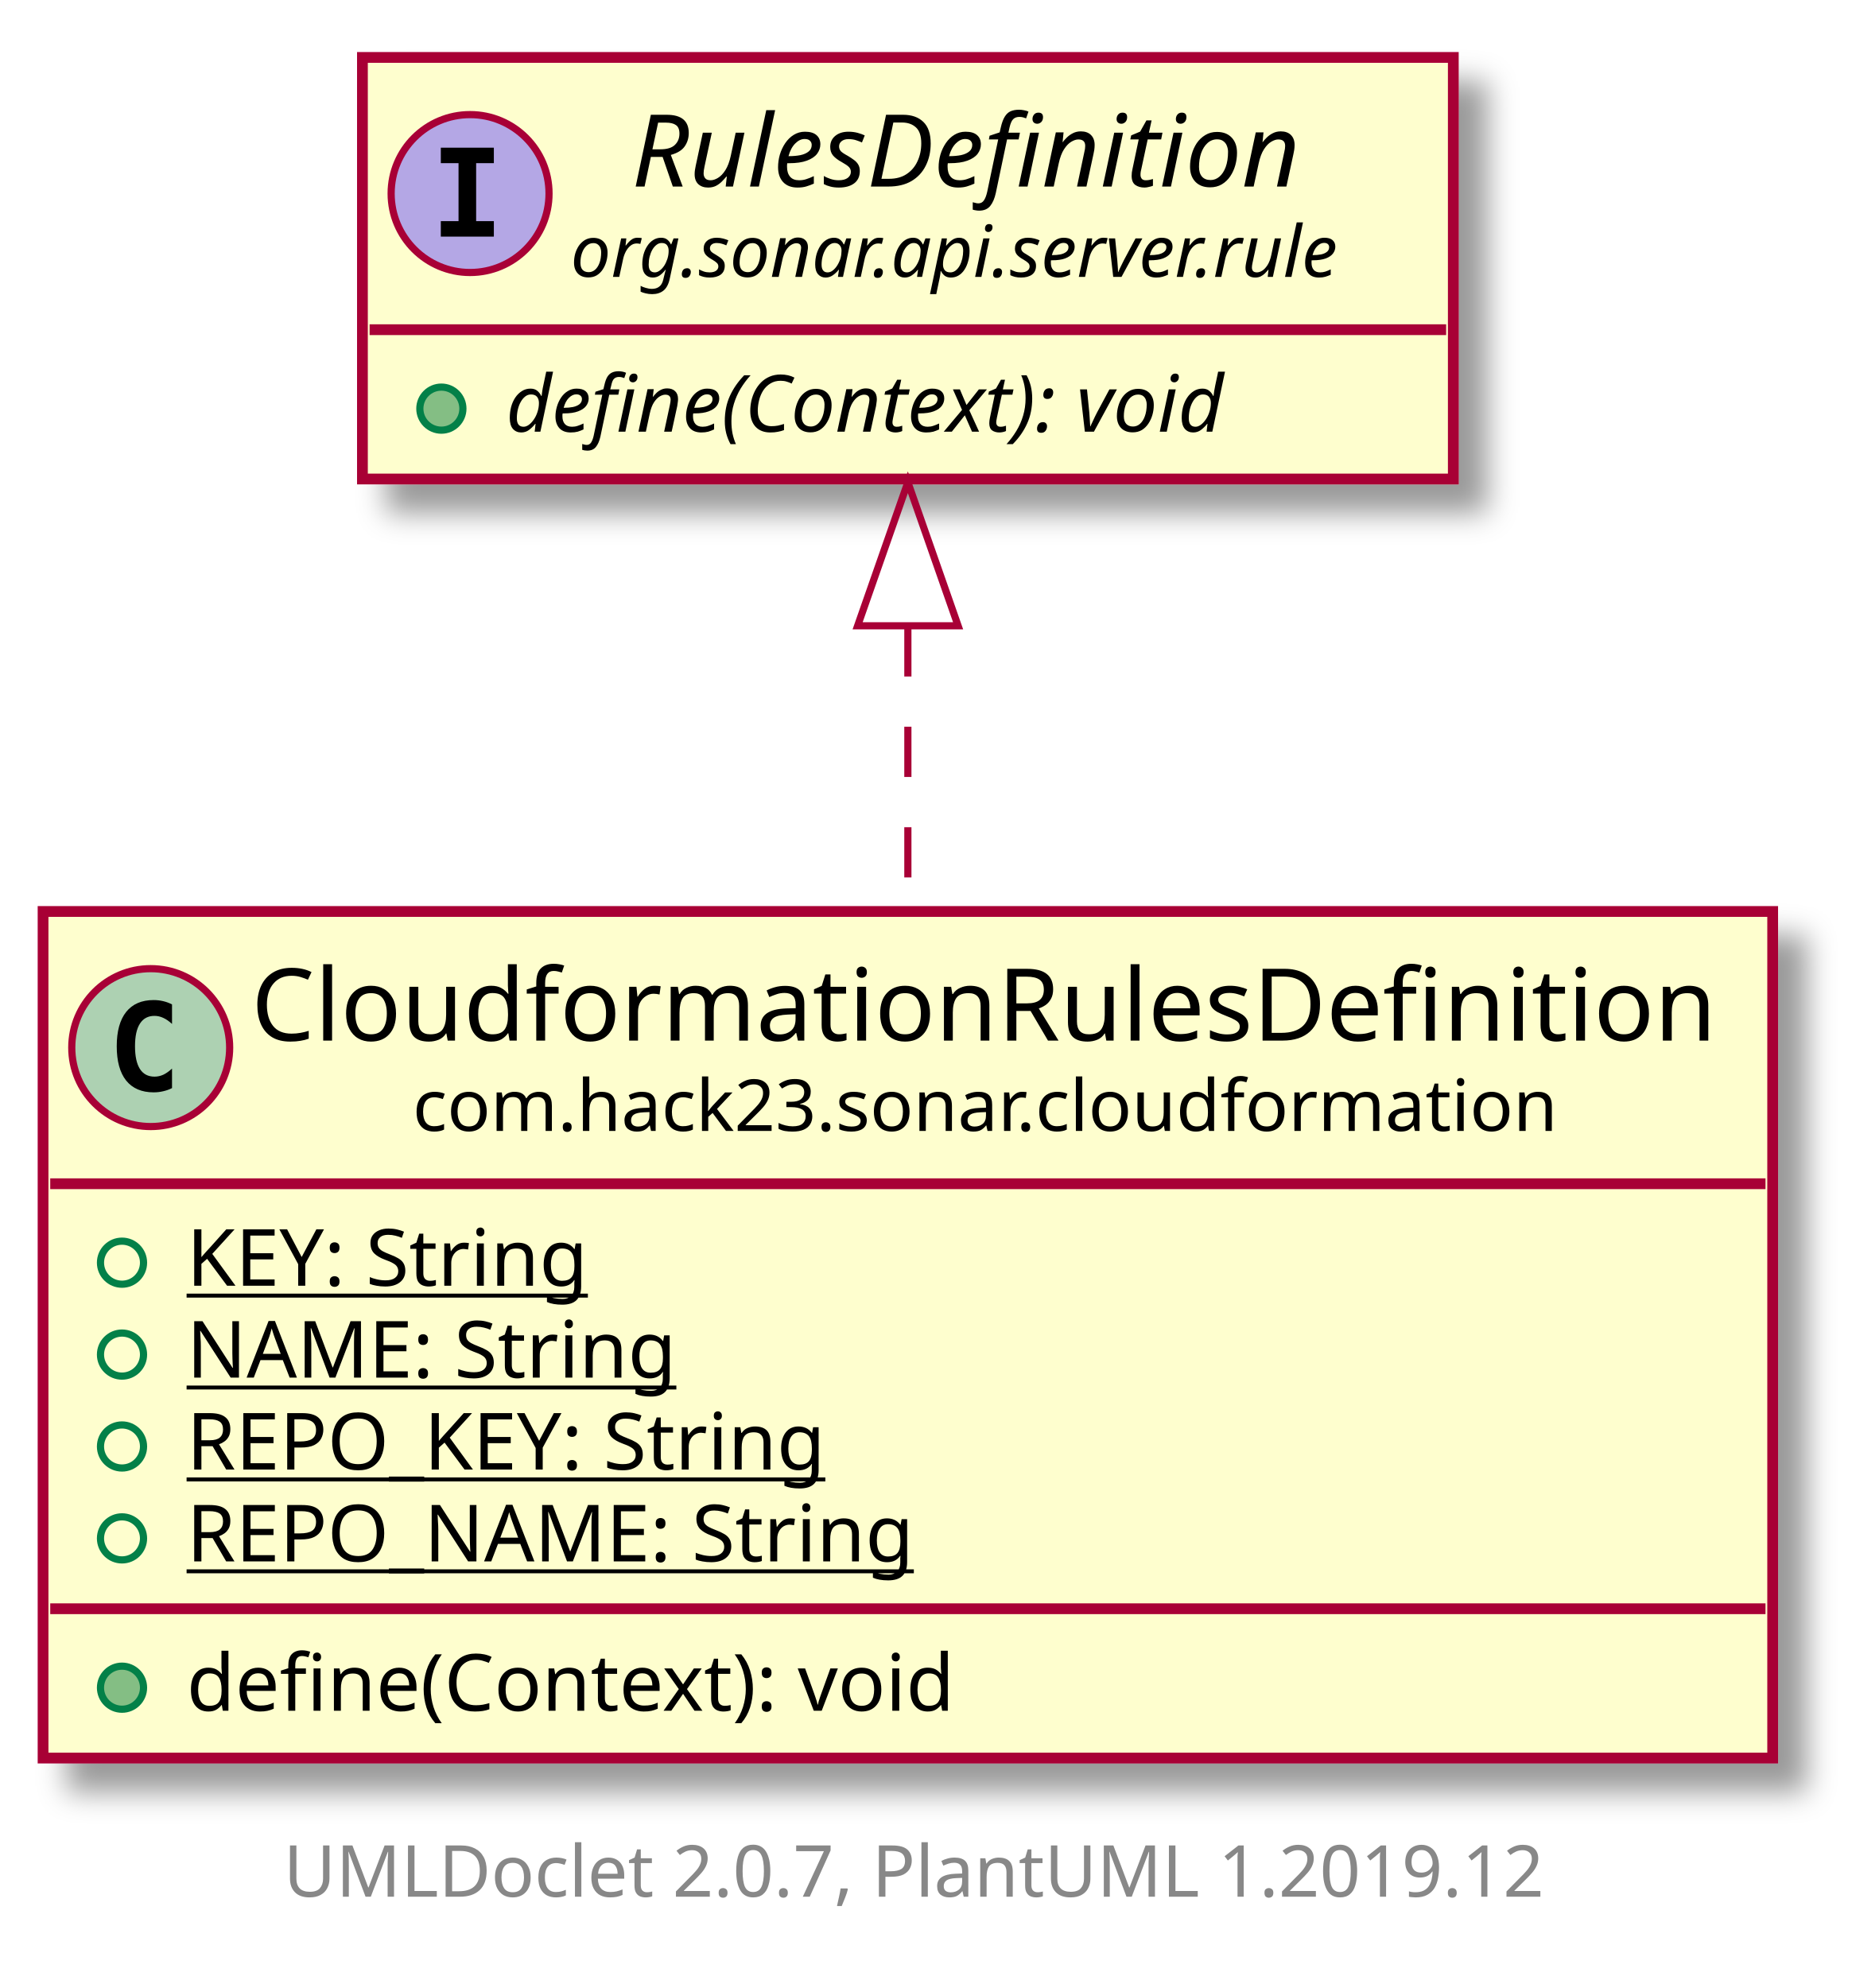
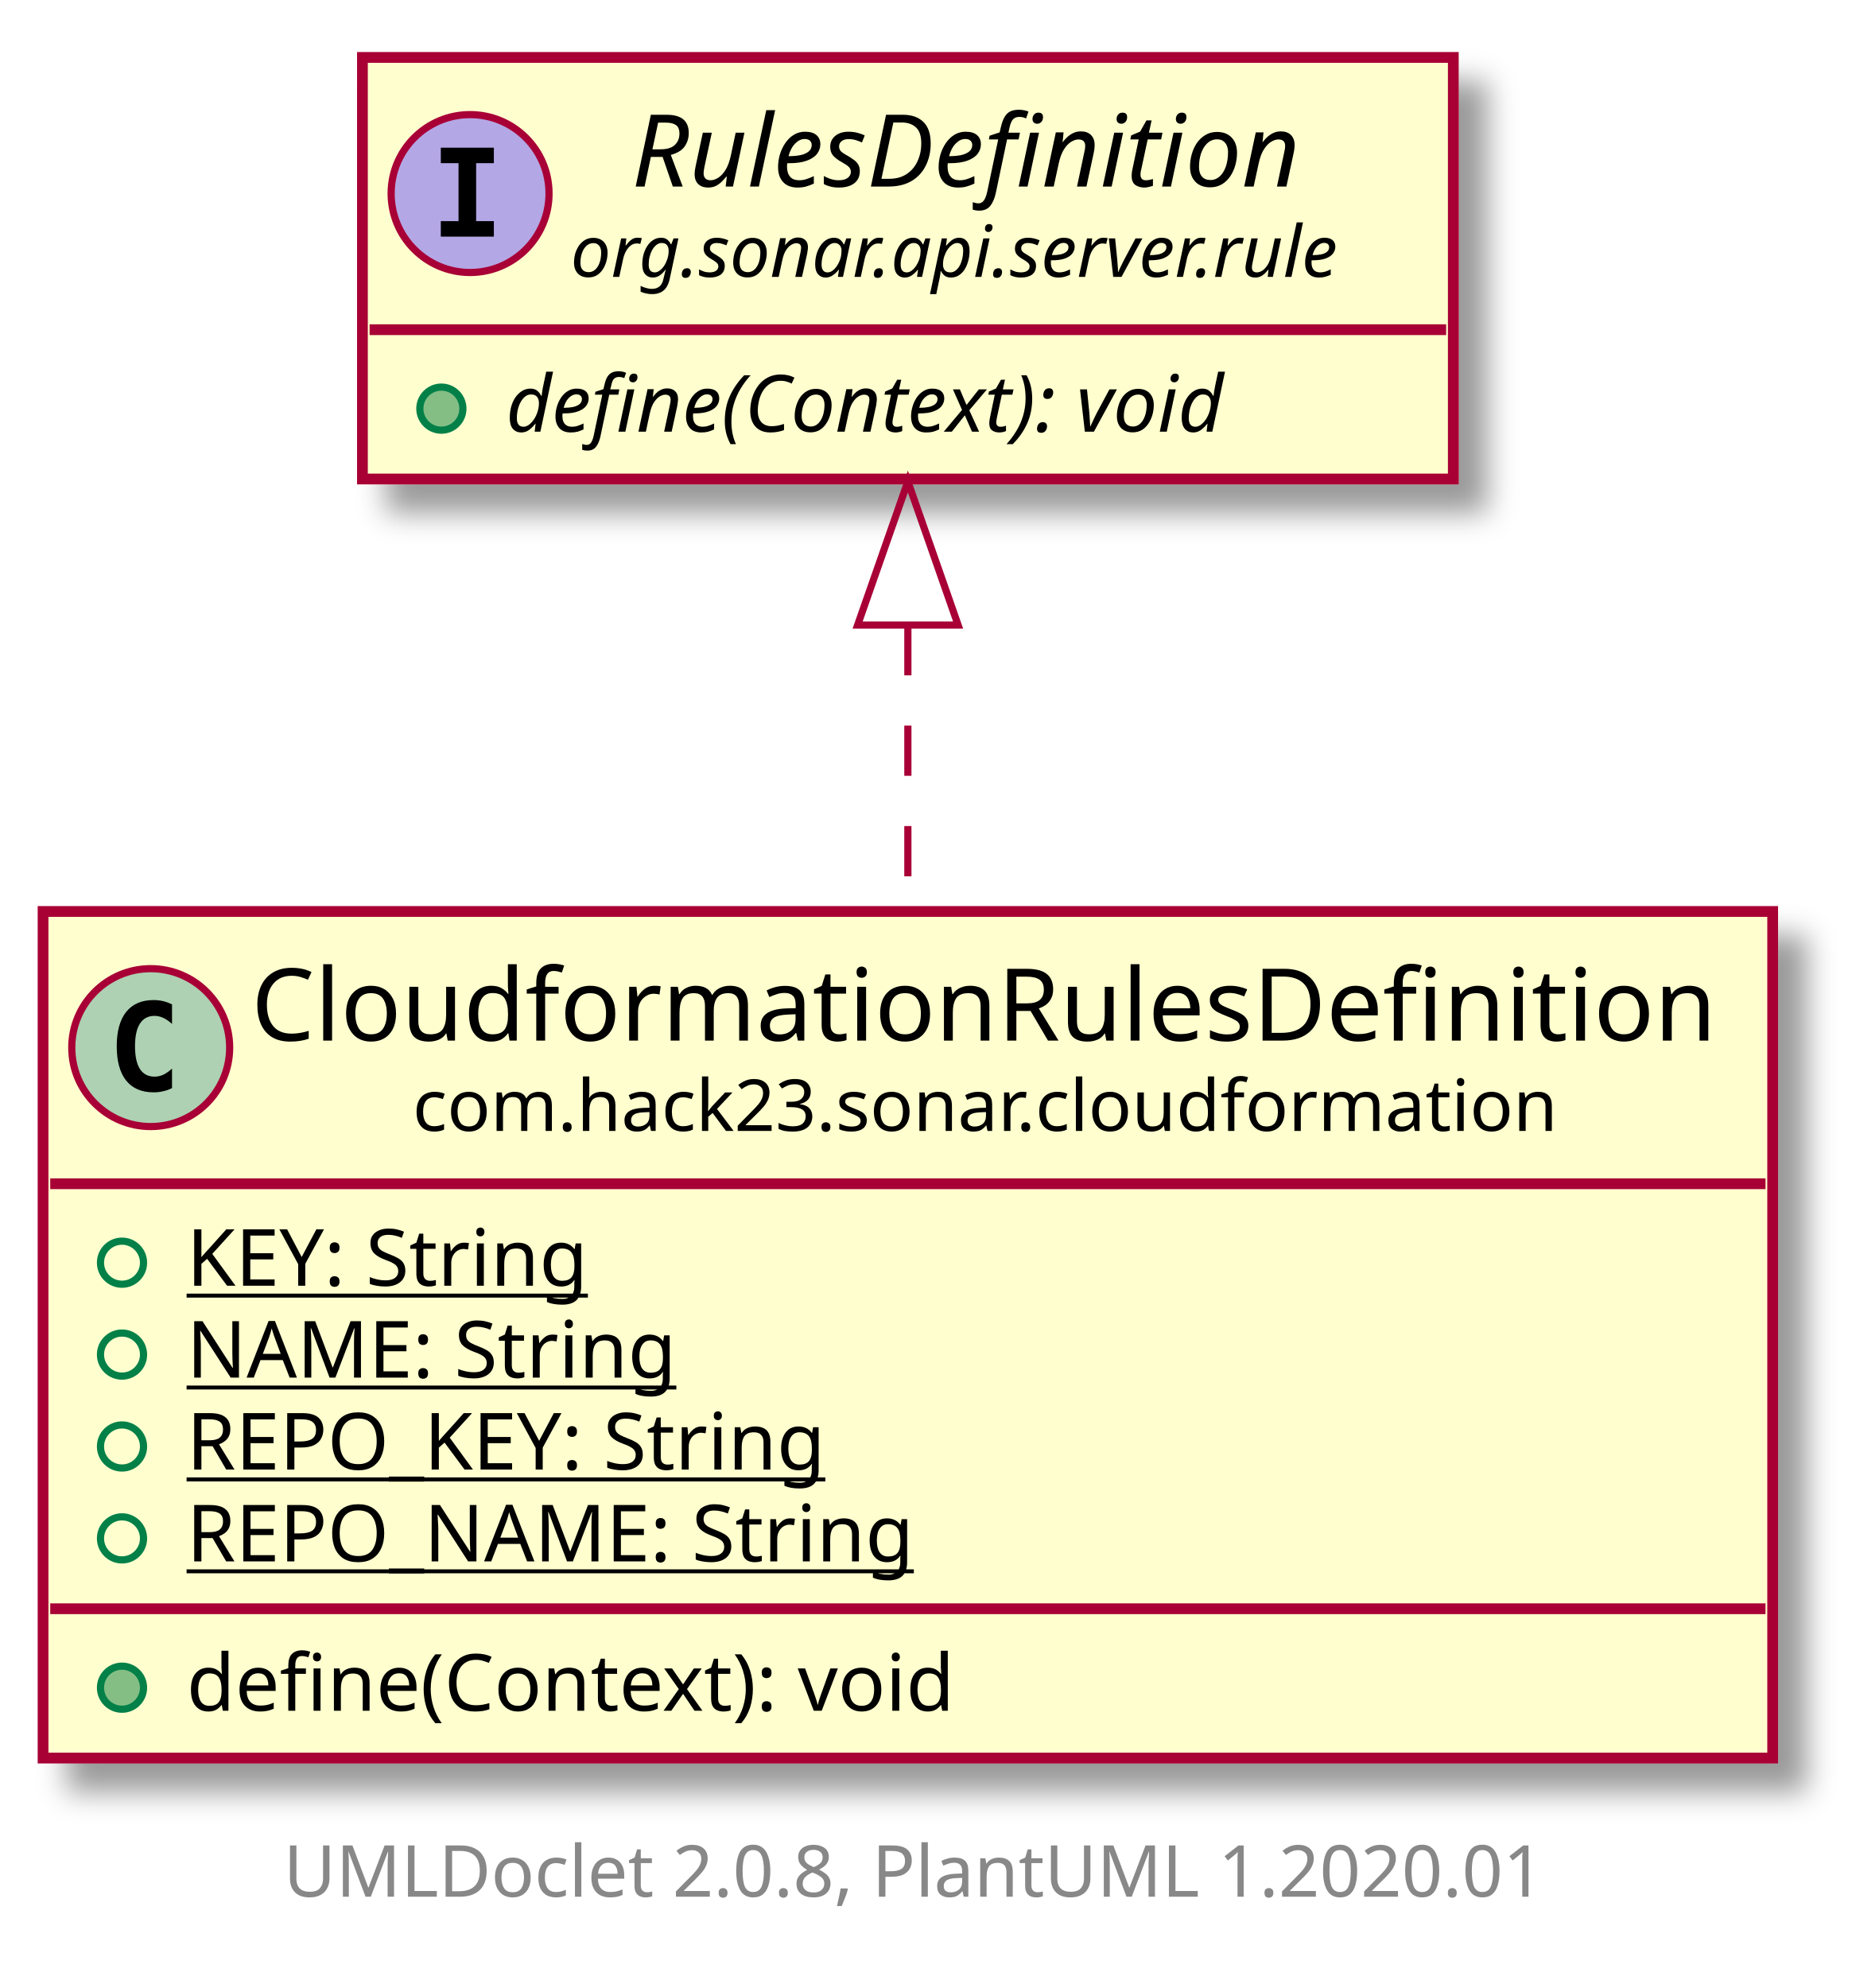
<svg xmlns="http://www.w3.org/2000/svg" xmlns:xlink="http://www.w3.org/1999/xlink" contentScriptType="application/ecmascript" contentStyleType="text/css" height="277px" preserveAspectRatio="none" style="width:258px;height:277px;" version="1.1" viewBox="0 0 258 277" width="258px" zoomAndPan="magnify">
  <defs>
-     <filter height="300%" id="f1pfjrpn7alvx1" width="300%" x="-1" y="-1">
+     <filter height="300%" id="ffah83dsmnr86" width="300%" x="-1" y="-1">
      <feGaussianBlur result="blurOut" stdDeviation="2.0" />
      <feColorMatrix in="blurOut" result="blurOut2" type="matrix" values="0 0 0 0 0 0 0 0 0 0 0 0 0 0 0 0 0 0 .4 0" />
      <feOffset dx="4.0" dy="4.0" in="blurOut2" result="blurOut3" />
      <feBlend in="SourceGraphic" in2="blurOut3" mode="normal" />
    </filter>
  </defs>
  <g>
    <a href="CloudformationRulesDefinition.html" target="_top" title="CloudformationRulesDefinition.html" xlink:actuate="onRequest" xlink:href="CloudformationRulesDefinition.html" xlink:show="new" xlink:title="CloudformationRulesDefinition.html" xlink:type="simple">
-       <rect fill="#FEFECE" filter="url(#f1pfjrpn7alvx1)" height="117.961" id="com.hack23.sonar.cloudformation.CloudformationRulesDefinition" style="stroke: #A80036; stroke-width: 1.5;" width="241" x="6" y="127" />
+       <rect fill="#FEFECE" filter="url(#ffah83dsmnr86)" height="117.961" id="com.hack23.sonar.cloudformation.CloudformationRulesDefinition" style="stroke: #A80036; stroke-width: 1.5;" width="241" x="6" y="127" />
      <ellipse cx="21" cy="145.969" fill="#ADD1B2" rx="11" ry="11" style="stroke: #A80036; stroke-width: 1.0;" />
      <path d="M23.969,151.609 Q23.391,151.906 22.75,152.047 Q22.109,152.203 21.406,152.203 Q18.906,152.203 17.578,150.562 Q16.266,148.906 16.266,145.781 Q16.266,142.656 17.578,141 Q18.906,139.344 21.406,139.344 Q22.109,139.344 22.75,139.5 Q23.406,139.656 23.969,139.953 L23.969,142.672 Q23.344,142.094 22.75,141.828 Q22.156,141.547 21.531,141.547 Q20.188,141.547 19.5,142.625 Q18.812,143.688 18.812,145.781 Q18.812,147.875 19.5,148.953 Q20.188,150.016 21.531,150.016 Q22.156,150.016 22.75,149.75 Q23.344,149.469 23.969,148.891 L23.969,151.609 Z " />
      <text fill="#000000" font-family="sans-serif" font-size="14" lengthAdjust="spacingAndGlyphs" textLength="209" x="35" y="144.995">CloudformationRulesDefinition</text>
      <text fill="#000000" font-family="sans-serif" font-size="10" lengthAdjust="spacingAndGlyphs" textLength="164" x="57.5" y="157.579">com.hack23.sonar.cloudformation</text>
      <line style="stroke: #A80036; stroke-width: 1.5;" x1="7" x2="246" y1="164.938" y2="164.938" />
      <ellipse cx="17" cy="175.938" fill="none" rx="3" ry="3" style="stroke: #038048; stroke-width: 1.0;" />
      <text fill="#000000" font-family="sans-serif" font-size="11" lengthAdjust="spacingAndGlyphs" text-decoration="underline" textLength="63" x="26" y="179.148">KEY: String</text>
      <ellipse cx="17" cy="188.742" fill="none" rx="3" ry="3" style="stroke: #038048; stroke-width: 1.0;" />
      <text fill="#000000" font-family="sans-serif" font-size="11" lengthAdjust="spacingAndGlyphs" text-decoration="underline" textLength="73" x="26" y="191.953">NAME: String</text>
      <ellipse cx="17" cy="201.547" fill="none" rx="3" ry="3" style="stroke: #038048; stroke-width: 1.0;" />
      <text fill="#000000" font-family="sans-serif" font-size="11" lengthAdjust="spacingAndGlyphs" text-decoration="underline" textLength="99" x="26" y="204.757">REPO_KEY: String</text>
      <ellipse cx="17" cy="214.352" fill="none" rx="3" ry="3" style="stroke: #038048; stroke-width: 1.0;" />
      <text fill="#000000" font-family="sans-serif" font-size="11" lengthAdjust="spacingAndGlyphs" text-decoration="underline" textLength="109" x="26" y="217.562">REPO_NAME: String</text>
      <line style="stroke: #A80036; stroke-width: 1.5;" x1="7" x2="246" y1="224.156" y2="224.156" />
      <ellipse cx="17" cy="235.156" fill="#84BE84" rx="3" ry="3" style="stroke: #038048; stroke-width: 1.0;" />
      <text fill="#000000" font-family="sans-serif" font-size="11" lengthAdjust="spacingAndGlyphs" textLength="117" x="26" y="238.367">define(Context): void</text>
    </a>
-     <rect fill="#FEFECE" filter="url(#f1pfjrpn7alvx1)" height="58.742" id="org.sonar.api.server.rule.RulesDefinition" style="stroke: #A80036; stroke-width: 1.5;" width="152" x="50.5" y="8" />
+     <rect fill="#FEFECE" filter="url(#ffah83dsmnr86)" height="58.742" id="org.sonar.api.server.rule.RulesDefinition" style="stroke: #A80036; stroke-width: 1.5;" width="152" x="50.5" y="8" />
    <ellipse cx="65.5" cy="26.969" fill="#B4A7E5" rx="11" ry="11" style="stroke: #A80036; stroke-width: 1.0;" />
    <path d="M61.422,22.734 L61.422,20.578 L68.812,20.578 L68.812,22.734 L66.344,22.734 L66.344,30.812 L68.812,30.812 L68.812,32.969 L61.422,32.969 L61.422,30.812 L63.891,30.812 L63.891,22.734 L61.422,22.734 Z " />
    <text fill="#000000" font-family="sans-serif" font-size="14" font-style="italic" lengthAdjust="spacingAndGlyphs" textLength="103" x="88" y="25.995">RulesDefinition</text>
    <text fill="#000000" font-family="sans-serif" font-size="10" font-style="italic" lengthAdjust="spacingAndGlyphs" textLength="120" x="79.5" y="38.579">org.sonar.api.server.rule</text>
    <line style="stroke: #A80036; stroke-width: 1.5;" x1="51.5" x2="201.5" y1="45.938" y2="45.938" />
    <ellipse cx="61.5" cy="56.938" fill="#84BE84" rx="3" ry="3" style="stroke: #038048; stroke-width: 1.0;" />
    <text fill="#000000" font-family="sans-serif" font-size="11" font-style="italic" lengthAdjust="spacingAndGlyphs" textLength="119" x="70.5" y="60.148">define(Context): void</text>
-     <path d="M126.5,87.259 C126.5,99.968 126.5,113.756 126.5,126.884 " fill="none" id="org.sonar.api.server.rule.RulesDefinition&lt;-com.hack23.sonar.cloudformation.CloudformationRulesDefinition" style="stroke: #A80036; stroke-width: 1.0; stroke-dasharray: 7.0,7.0;" />
-     <polygon fill="none" points="119.5,87.194,126.5,67.194,133.5,87.194,119.5,87.194" style="stroke: #A80036; stroke-width: 1.0;" />
-     <text fill="#888888" font-family="sans-serif" font-size="10" lengthAdjust="spacingAndGlyphs" textLength="186" x="39.5" y="264.282">UMLDoclet 2.0.7, PlantUML 1.2019.12</text>
+     <path d="M126.5,87.1 C126.5,99.8 126.5,113.63 126.5,126.77 " fill="none" id="org.sonar.api.server.rule.RulesDefinition&lt;-com.hack23.sonar.cloudformation.CloudformationRulesDefinition" style="stroke: #A80036; stroke-width: 1.0; stroke-dasharray: 7.0,7.0;" />
+     <polygon fill="none" points="119.5,87.09,126.5,67.09,133.5,87.09,119.5,87.09" style="stroke: #A80036; stroke-width: 1.0;" />
+     <text fill="#888888" font-family="sans-serif" font-size="10" lengthAdjust="spacingAndGlyphs" textLength="186" x="39.5" y="264.282">UMLDoclet 2.0.8, PlantUML 1.2020.01</text>
  </g>
</svg>
